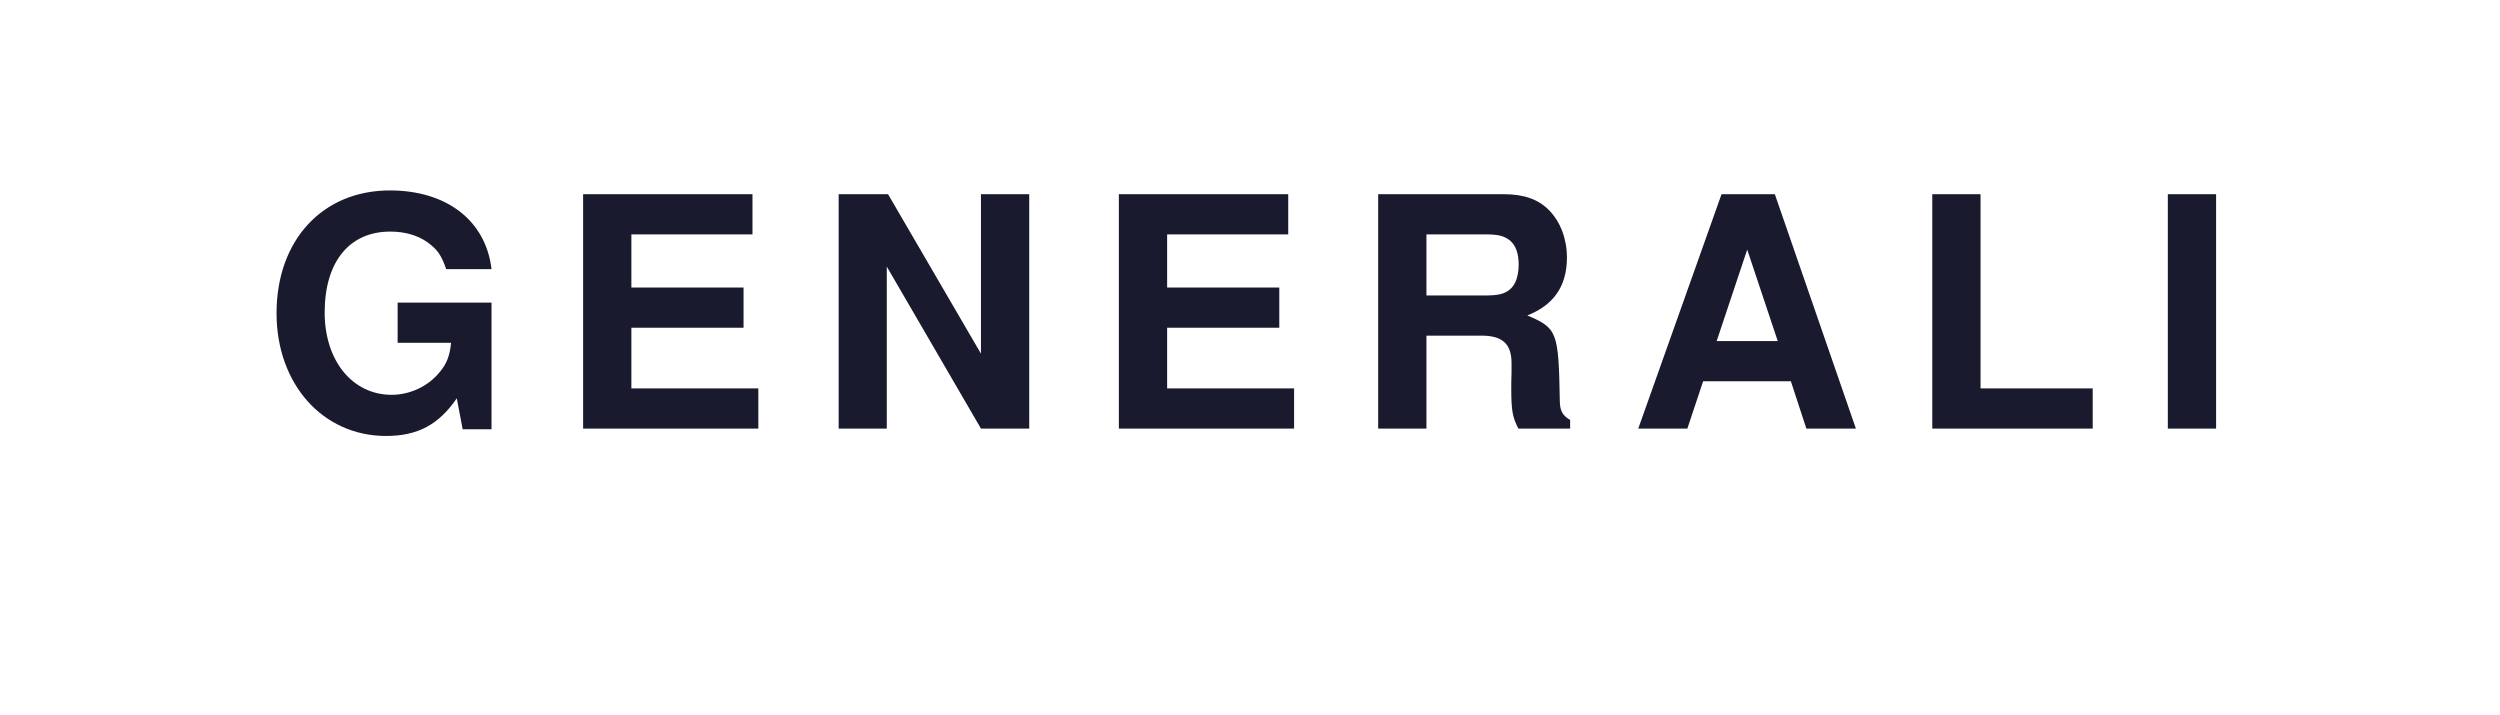
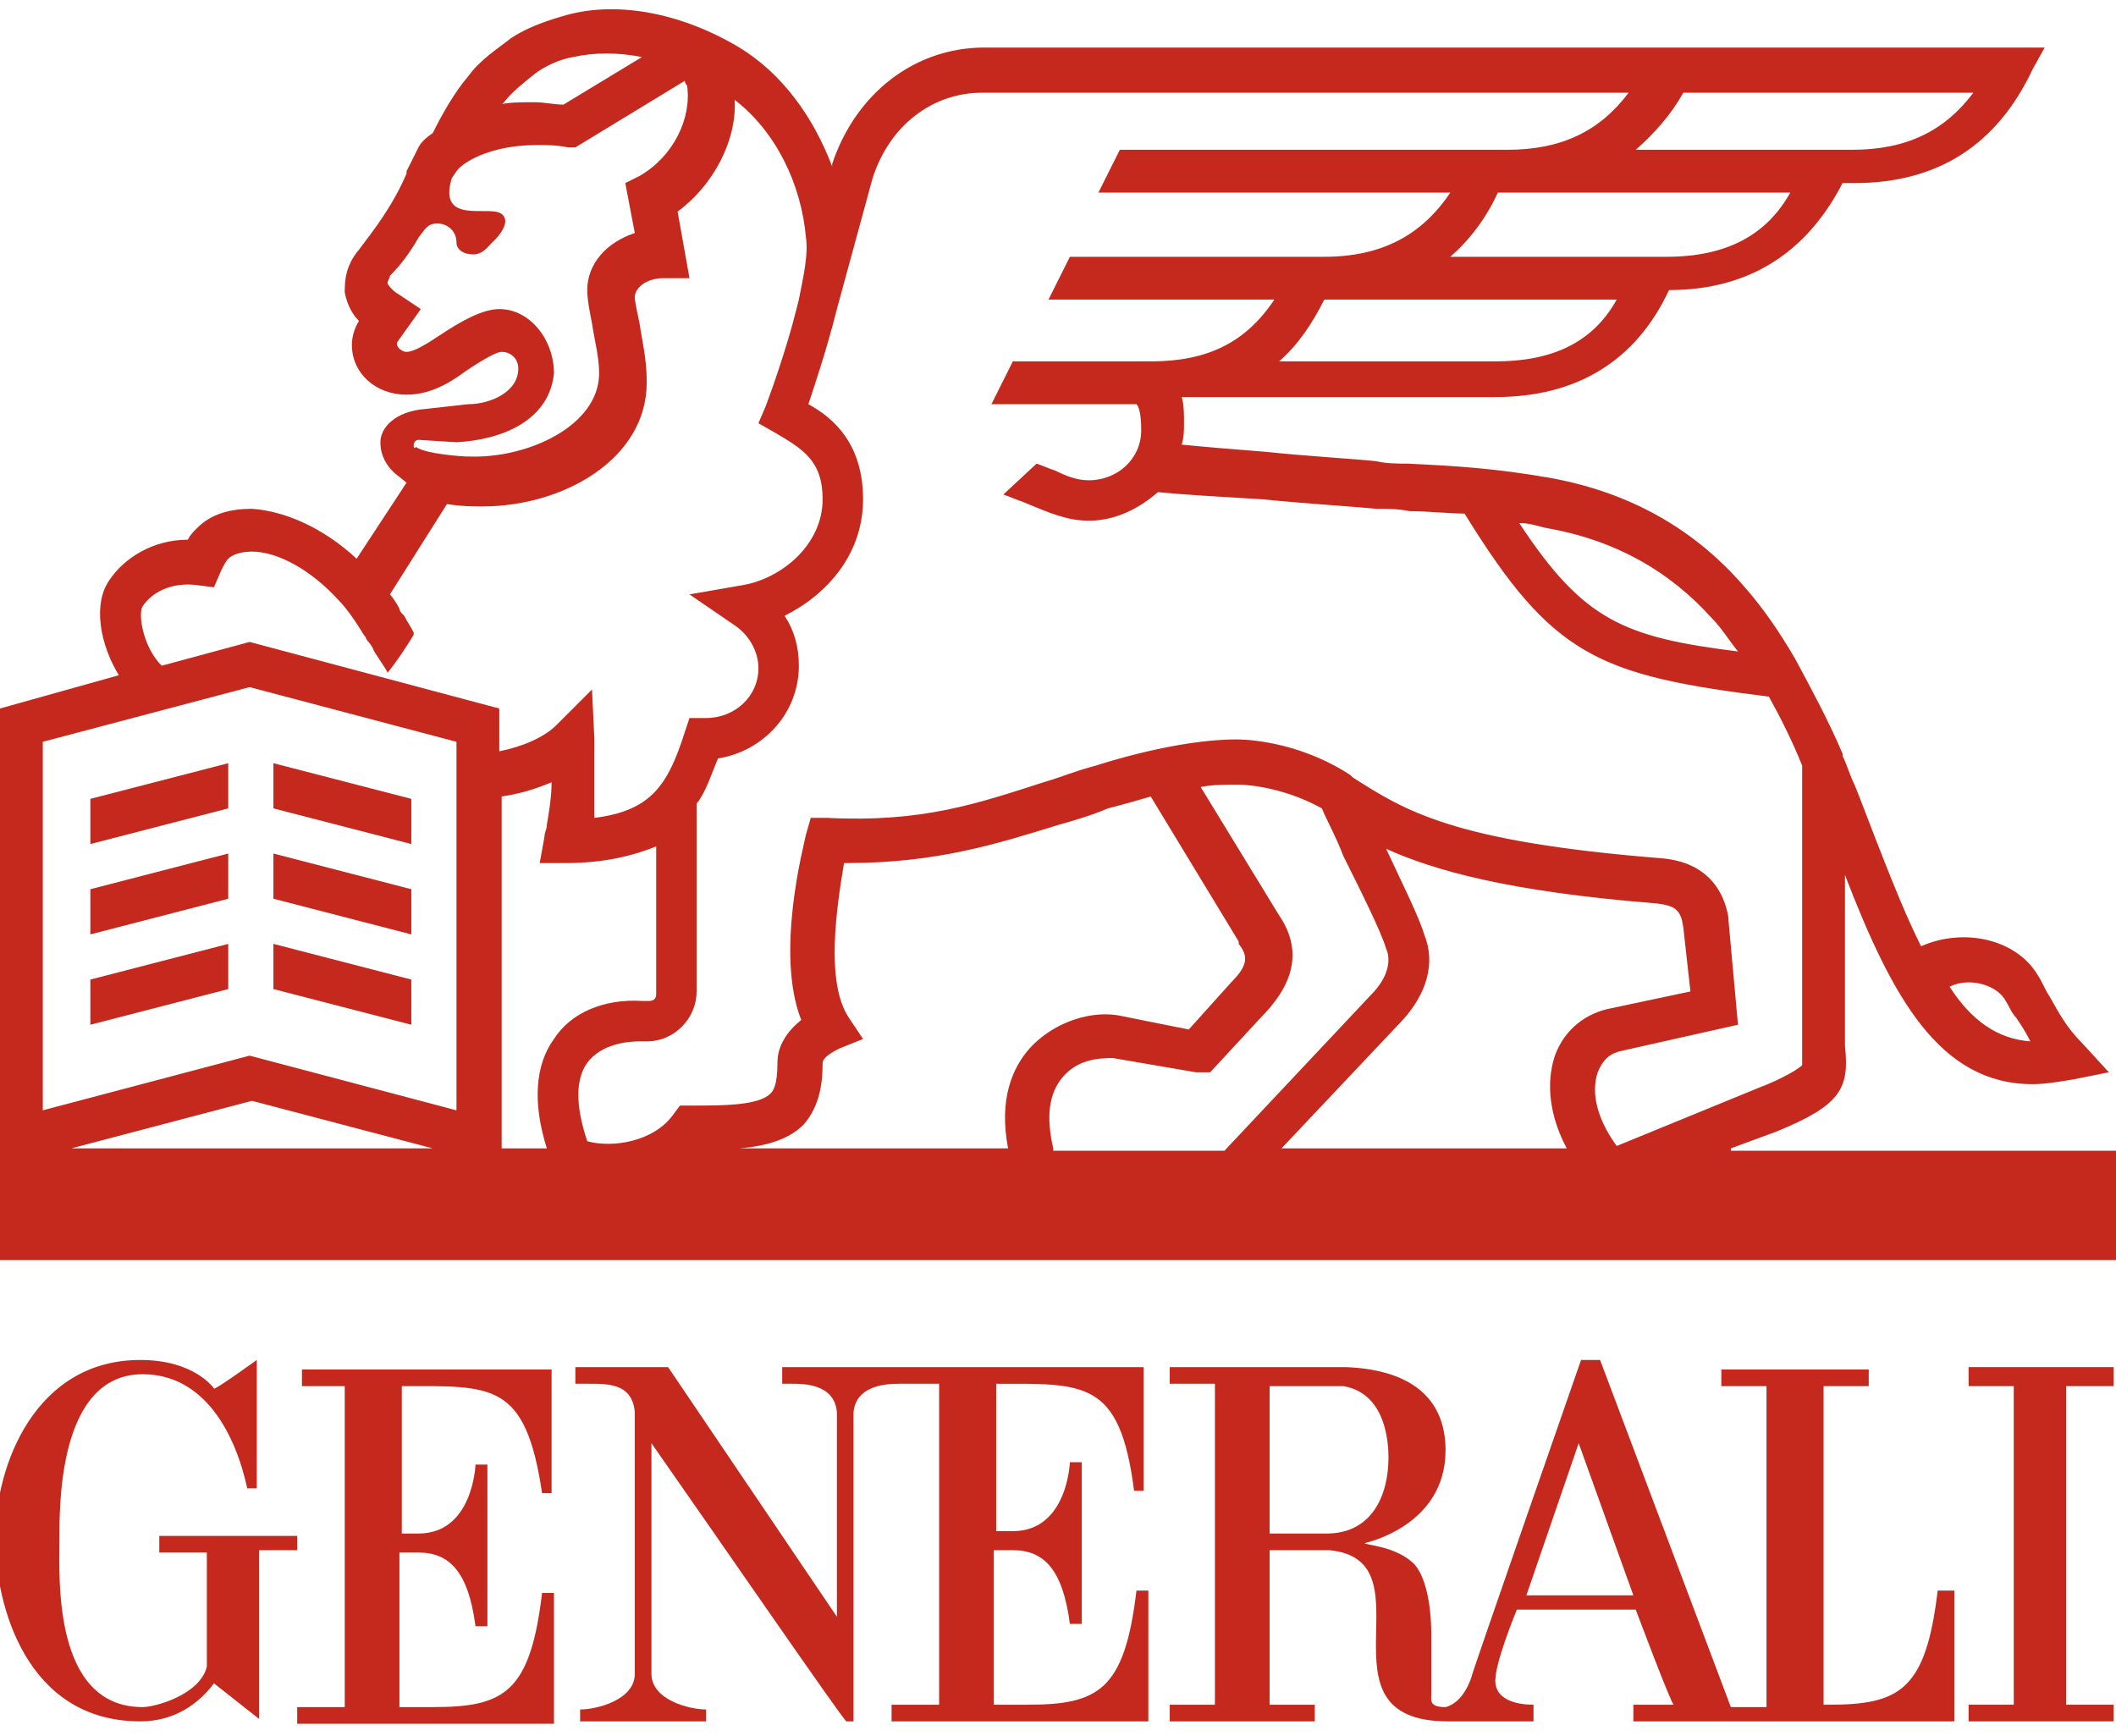
- <svg xmlns="http://www.w3.org/2000/svg" viewBox="0 0 280 80">
-   <text x="140" y="48" text-anchor="middle" font-family="Helvetica, Arial, sans-serif" font-size="36" font-weight="bold" fill="#1a1a2e" letter-spacing="5">GENERALI</text>
+ <svg xmlns="http://www.w3.org/2000/svg" version="1.1" id="Livello_1" x="0px" y="0px" viewBox="0 0 89 73" enable-background="new 0 0 89 73" xml:space="preserve">
+   <g>
+     <path fill="#C5281C" d="M16.9,64.4l0-6.1c3.8,0,5.2-0.2,5.9,4.5h0.4v-5.2l-10.5,0v0.7h1.8v13.5h-2v0.7h10.8v-5.5h-0.5   c-0.5,4.2-1.6,4.8-4.6,4.8h-1.4v-6.5h0.8c1.3,0,2.1,0.8,2.4,3.1h0.5l0-6.8c0,0-0.5,0-0.5,0c0,0-0.1,2.9-2.4,2.9H16.9z">
+   </path>
+     <path fill="#C5281C" d="M12.6,64.6H6.7v0.7h2v4.8c-0.3,1.2-2.2,1.7-2.7,1.7c-3.8,0-3.5-5.5-3.5-7c0-1.3-0.1-7,3.5-7   c2.6,0,3.9,2.5,4.4,4.8h0.4c0-0.9,0-5.4,0-5.4c0,0-1.8,1.3-1.8,1.2c0,0-0.8-1.2-3.1-1.2c-4.4,0-6.1,4.4-6.1,7.5   c0,2.8,1.3,7.7,6.1,7.7c1.5,0,2.5-0.8,3.1-1.6c0,0,1.9,1.5,1.9,1.5v-7.1h1.6V64.6z">
+   </path>
+     <path fill="#C5281C" d="M81.5,66.9c-0.5,4.2-1.6,4.8-4.6,4.8h-0.2V58.3h1.9v-0.7h-6.2v0.7h1.9v13.5h-1.5l-5.5-14.6h-0.8   c0,0-4.6,13.2-4.6,13.3c0,0-0.3,1.1-1.1,1.3c-0.7,0-0.6-0.3-0.6-0.5v-2.6c0-0.7-0.1-2.2-0.7-2.9c-0.8-0.8-2.1-0.8-2.1-0.9   c0,0,3.4-0.7,3.4-3.9c0-2.3-1.6-3.4-4.2-3.5h-7.4v0.7h1.9v13.5h-1.9v0.7h6.1v-0.7h-1.9v-6.5h2.5c4.4,0.4-0.8,7.2,5,7.2h3.6v-0.7   c-0.2,0-1.5,0-1.6-0.9c-0.1-0.7,0.9-3.1,0.9-3.1h5c0,0,1.5,4,1.6,4h-1.7v0.7h13.5v-5.5H81.5z M55.8,64.5h-2.4v-6.2h3.1   c1.8,0.3,1.9,2.4,1.9,3C58.4,62.9,57.7,64.5,55.8,64.5 M64.2,67.1l2.2-6.4l2.3,6.4H64.2z">
+   </path>
+     <path fill="#C5281C" d="M41.8,58.2c3.8,0,5.3-0.2,5.9,4.5h0.4v-5.2H32.9v0.7h0.4c0.5,0,1.8,0,1.9,1.2h0V68l-7.1-10.5h-3.9v0.7h0.6   c0.8,0,1.8,0,1.9,1.2v11c0,1.1-1.6,1.5-2.3,1.5h0v0.5h5.3v-0.5c-0.7,0-2.3-0.4-2.3-1.5l0-9.7c2.8,4,8.1,11.7,8.2,11.7h0.3v-13   c0.1-1.1,1.3-1.2,1.9-1.2h1.7v13.5h-2v0.7h10.8v-5.5h-0.5c-0.5,4.2-1.6,4.8-4.6,4.8h-1.4v-6.5h0.8c1.3,0,2.1,0.8,2.4,3.1h0.5l0-6.8   c0,0-0.5,0-0.5,0c0,0-0.1,2.9-2.4,2.9h-0.7V58.2z">
+   </path>
+     <polygon fill="#C5281C" points="88.9,58.3 88.9,57.5 82.8,57.5 82.8,58.3 84.7,58.3 84.7,71.7 82.8,71.7 82.8,72.4 88.9,72.4    88.9,71.7 86.9,71.7 86.9,58.3  ">
+   </polygon>
+     <path fill="#C5281C" d="M72.8,48.3l1.9-0.7l0,0c2.7-1.1,3.1-1.8,2.9-3.6v-7.2c2,5.2,4,8.8,7.9,8.8c0.5,0,1.1-0.1,1.7-0.2l1.5-0.3   l-1.1-1.2c-0.7-0.7-1-1.3-1.4-2c-0.2-0.3-0.3-0.6-0.5-0.9c-0.9-1.5-3.1-2-4.9-1.2c-0.8-1.6-1.6-3.7-2.6-6.3l-0.2-0.5   c-0.2-0.4-0.3-0.8-0.5-1.2v-0.1h0c-0.6-1.4-1.3-2.7-2-4c-0.7-1.2-1.4-2.2-2.2-3.1c-2.1-2.4-4.8-3.9-8.1-4.5c-2.3-0.4-3.9-0.5-6-0.6   c-0.4,0-0.9,0-1.3-0.1c-0.9-0.1-2.8-0.2-4.7-0.4c-1.3-0.1-2.5-0.2-3.5-0.3c0.1-0.3,0.1-0.6,0.1-0.9c0-0.4,0-0.8-0.1-1.1h13.2   c3.4,0,5.9-1.5,7.3-4.5c3.4,0,5.8-1.6,7.3-4.5H78c3.5,0,6-1.6,7.5-4.8L86,2H41.4C38.5,2,36,3.9,35,6.9L35,7c-0.8-2.1-2.1-3.9-3.9-5   c-2.5-1.5-5.3-2-7.5-1.3c-0.7,0.2-1.5,0.5-2.1,0.9C21,2,20.2,2.5,19.7,3.2c-0.6,0.7-1.1,1.6-1.5,2.4c-0.3,0.2-0.5,0.4-0.6,0.6   l-0.5,1l0,0.1c-0.6,1.4-1.4,2.4-2,3.2c-0.6,0.7-0.6,1.4-0.6,1.8c0.1,0.5,0.3,0.9,0.6,1.2l0,0c-0.2,0.3-0.3,0.7-0.3,1   c0,1.2,1,2.1,2.3,2.1c0.9,0,1.7-0.4,2.5-1c0.3-0.2,1.2-0.8,1.5-0.8c0.4,0,0.7,0.3,0.7,0.7c0,1-1.2,1.5-2.1,1.5l-1.8,0.2   c-1.3,0.1-1.9,0.8-1.9,1.4c0,0.6,0.3,1,0.5,1.2l0.1,0.1l0.5,0.4L15,23.5c-1.4-1.3-3-2-4.4-2.1c-0.9,0-1.7,0.2-2.3,0.8   c-0.2,0.2-0.3,0.3-0.4,0.5h0c-1.5,0-2.7,0.8-3.3,1.7c-0.7,1-0.4,2.7,0.4,4L0,29.8V53h89v-4.6H72.8z M84.3,42   c0.2,0.3,0.3,0.6,0.5,0.8c0.2,0.3,0.4,0.6,0.6,1c-1.4-0.1-2.5-0.9-3.4-2.3C82.8,41.1,83.9,41.4,84.3,42 M65,22.2   c2.9,0.5,5.2,1.8,7,3.8c0.4,0.4,0.7,0.9,1.1,1.4c-4.8-0.6-6.5-1.3-9.2-5.4C64.3,22,64.6,22.1,65,22.2 M62.9,15.2h-9.1   c0.8-0.7,1.4-1.6,1.9-2.6h12.3C67,14.4,65.3,15.2,62.9,15.2 M70.1,10.8h-9.1c0.8-0.7,1.5-1.6,2-2.7h12.3   C74.3,9.9,72.6,10.8,70.1,10.8 M70.8,3.9H83c-1.2,1.6-2.8,2.4-5.1,2.4h-9.1C69.6,5.6,70.3,4.8,70.8,3.9 M21.2,4.3   c0.3-0.4,0.8-0.8,1.3-1.2c0.4-0.3,1-0.6,1.6-0.7C25,2.2,26,2.2,27,2.4l-3.3,2c-0.4,0-0.8-0.1-1.2-0.1c-0.6,0-1.1,0-1.5,0.1   C21.1,4.4,21.1,4.4,21.2,4.3 M17.4,18.7c0-0.1,0.1-0.2,0.2-0.2l1.6,0.1c1.9-0.1,3.9-0.9,4.1-2.9c0-1.4-1-2.7-2.3-2.7   c-0.7,0-1.6,0.5-2.5,1.1c-0.6,0.4-1.1,0.7-1.4,0.7c-0.2,0-0.4-0.2-0.4-0.3c0,0,0,0,0-0.1l1-1.4l-0.9-0.6c-0.2-0.1-0.5-0.4-0.5-0.5   c0-0.1,0.1-0.2,0.1-0.3c0.4-0.4,0.8-0.9,1.2-1.6c0.3-0.4,0.4-0.6,0.8-0.6c0.4,0,0.8,0.3,0.8,0.8c0,0.3,0.3,0.5,0.7,0.5   c0.4,0,0.6-0.3,0.8-0.5c0,0,0.9-0.8,0.4-1.2c-0.5-0.4-2.7,0.5-2.1-1.5l0.2-0.3c0.2-0.3,1.3-1.1,3.4-1.1c0.4,0,0.8,0,1.3,0.1l0.3,0   l4.6-2.8c0,0.1,0.1,0.2,0.1,0.2l0,0c0.2,1.4-0.6,3-2,3.8l-0.6,0.3l0.4,2.1c-1.2,0.4-2,1.3-2,2.4c0,0.4,0.1,0.9,0.2,1.4   c0.1,0.7,0.3,1.4,0.3,2.1c0,2.2-3,3.6-5.5,3.5l-0.1,0c-0.1,0-1.7-0.1-2.1-0.4C17.4,18.9,17.4,18.8,17.4,18.7 M6,25.5   c0.4-0.6,1.2-1,2.2-0.9L9,24.7L9.3,24c0.1-0.2,0.2-0.4,0.3-0.5c0.2-0.2,0.6-0.3,1-0.3c1.1,0,2.5,0.8,3.6,2c0.4,0.4,0.8,1,1.1,1.5   c0.1,0.1,0.1,0.2,0.2,0.3c0.1,0.1,0.2,0.3,0.2,0.3c0,0.1,0.6,0.9,0.6,1c0.4-0.5,0.8-1.1,1.1-1.6c0,0,0-0.1,0-0.1   c-0.1-0.2-0.3-0.5-0.4-0.7l-0.1-0.1c0,0,0,0,0,0c0,0-0.1-0.1-0.1-0.2c-0.1-0.2-0.3-0.5-0.4-0.6l2.4-3.8c0.6,0.1,1.1,0.1,1.4,0.1   h0.1c3.4,0,6.9-2,6.9-5.2v-0.1c0-0.9-0.2-1.7-0.3-2.4c-0.1-0.5-0.2-0.9-0.2-1.1c0-0.4,0.5-0.8,1.2-0.8h1.1l-0.5-2.8   c1.5-1.1,2.5-3,2.4-4.7c1.7,1.3,2.8,3.5,3,5.8c0.1,0.7-0.1,1.6-0.3,2.6l-0.1,0.4l0,0c-0.4,1.6-1,3.3-1.3,4.1l-0.3,0.7l0.7,0.4   c1.2,0.7,2,1.2,2,2.8c0,1.9-1.7,3.3-3.3,3.6L29,25l1.9,1.3c0.6,0.4,1,1.1,1,1.8c0,1.2-1,2.1-2.2,2.1h-0.7l-0.2,0.6   c-0.7,2.2-1.4,3.3-3.8,3.6C25,33.7,25,33,25,32.1c0-0.2,0-0.8,0-1L24.9,29l-1.5,1.5c-0.5,0.5-1.4,0.9-2.4,1.1v-1.8L10.5,27l-3.7,1   C6,27.2,5.8,25.8,6,25.5 M3,48.3l7.6-2l7.6,2H3z M19.2,46.7l-8.7-2.3l-8.7,2.3V31.2l8.7-2.3l8.7,2.3V46.7z M23.3,43.7   c-0.8,1.1-0.9,2.7-0.3,4.6h-1.9V33.5c0.7-0.1,1.4-0.3,2.1-0.6c0,0.6-0.1,1.2-0.2,1.8c0,0.2-0.1,0.3-0.1,0.5l-0.2,1.1h1.1   c1.6,0,2.8-0.3,3.8-0.7v6.2c0,0.2-0.1,0.3-0.3,0.3H27C25.4,42,24,42.6,23.3,43.7 M43.3,44.1c-0.7,0.8-1.3,2.1-0.9,4.2H31.1   c1.2-0.1,2.1-0.4,2.7-1c0.7-0.8,0.8-1.8,0.8-2.6c0-0.1,0.1-0.3,0.7-0.6l1-0.4l-0.6-0.9c-1-1.5-0.5-4.7-0.2-6.5h0.1   c3.8,0,6.3-0.8,8.9-1.6c0.7-0.2,1.4-0.4,2.1-0.7l0,0c0,0,0.8-0.2,1.8-0.5l3.7,6.1l0,0.1c0.4,0.5,0.4,0.9-0.3,1.6l-1.8,2l-3-0.6l0,0   C45.7,42.5,44.2,43.1,43.3,44.1 M44.3,48.3c-0.3-1.3-0.2-2.3,0.4-3c0.6-0.7,1.4-0.8,2.1-0.8l3.5,0.6l0.1,0h0.5l2.5-2.7l0,0   c0.4-0.5,1.7-2,0.4-3.9l-3.3-5.4c0.5-0.1,1.1-0.1,1.6-0.1l0,0c0,0,1.7,0,3.5,1c0.2,0.5,0.6,1.2,0.9,2c0.7,1.4,1.6,3.2,1.8,3.9   c0.1,0.2,0.3,0.9-0.5,1.8l-6.3,6.7H44.3z M65.9,48.3h-12l5.1-5.4c1-1.1,1.4-2.4,0.9-3.6c-0.2-0.7-0.9-2.1-1.6-3.6   c2,0.9,5.1,1.8,11.4,2.3c0.8,0.1,1,0.3,1.1,1l0.3,2.7l-3.3,0.7c-1.1,0.2-2,0.9-2.4,2C65,45.6,65.2,47,65.9,48.3 M67.2,45.1   c0.2-0.5,0.5-0.8,1-0.9l4.9-1.1l-0.4-4.4l0-0.1c-0.1-0.6-0.5-2.3-2.8-2.5c-8.8-0.7-10.8-2-13-3.4c0,0,0,0,0,0l0,0l-0.1-0.1   c-2.3-1.5-4.6-1.5-4.8-1.5c-2.5,0-5.6,1-5.9,1.1c-0.8,0.2-1.5,0.5-2.2,0.7c-2.8,0.9-5.1,1.7-9.1,1.5l-0.7,0l-0.2,0.7   c-0.1,0.5-1.3,5-0.2,7.8c-1,0.8-1,1.6-1,1.8c0,1-0.2,1.2-0.3,1.3c-0.5,0.5-2,0.5-3.3,0.5h0h-0.5l-0.3,0.4c-0.8,1.1-2.5,1.4-3.6,1.1   c-0.5-1.5-0.5-2.6,0-3.3c0.6-0.8,1.7-0.9,2.2-0.9h0.3c1.2,0,2.1-1,2.1-2.1v-7.9c0.4-0.5,0.6-1.2,0.9-1.9c1.9-0.3,3.4-1.9,3.4-3.9   c0-0.8-0.2-1.5-0.6-2.1c1.8-0.9,3.3-2.6,3.3-4.9c0-2.3-1.2-3.4-2.3-4c0.3-0.9,0.8-2.4,1.2-4l1.5-5.5c0.7-2.2,2.5-3.6,4.6-3.6h27.2   c-1.2,1.6-2.8,2.4-5.1,2.4H47.1l-0.9,1.8H61c-1.2,1.8-2.9,2.7-5.3,2.7H45l-0.9,1.8h9.5c-1.2,1.8-2.8,2.6-5.2,2.6h-5.8l-0.9,1.8h6.1   c0.1,0.1,0.2,0.4,0.2,1.1c0,1.2-1,2.1-2.2,2.1c-0.4,0-0.8-0.1-1.4-0.4c-0.3-0.1-0.5-0.2-0.8-0.3l-1.4,1.3c0.3,0.1,0.5,0.2,0.8,0.3   v0c1.2,0.5,1.9,0.8,2.8,0.8c1.1,0,2.1-0.5,2.9-1.2c1,0.1,2.7,0.2,4.4,0.3c2,0.2,3.8,0.3,4.8,0.4c0.5,0,0.9,0,1.4,0.1   c0.8,0,1.6,0.1,2.3,0.1c3.7,6,5.6,6.8,12.8,7.7c0.5,0.9,1,1.9,1.4,2.9v11.7l0,0.1c0,0.5,0,0.7,0,0.8c-0.3,0.3-1.4,0.8-1.7,0.9   L68,48.2C67.2,47.1,66.9,46,67.2,45.1">
+   </path>
+     <polygon fill="#C5281C" points="17.3,33.6 11.5,32.1 11.5,34 17.3,35.5  ">
+   </polygon>
+     <polygon fill="#C5281C" points="3.8,35.5 9.6,34 9.6,32.1 3.8,33.6  ">
+   </polygon>
+     <polygon fill="#C5281C" points="3.8,39.3 9.6,37.8 9.6,35.9 3.8,37.4  ">
+   </polygon>
+     <polygon fill="#C5281C" points="17.3,37.4 11.5,35.9 11.5,37.8 17.3,39.3  ">
+   </polygon>
+     <polygon fill="#C5281C" points="17.3,41.2 11.5,39.7 11.5,41.6 17.3,43.1  ">
+   </polygon>
+     <polygon fill="#C5281C" points="3.8,43.1 9.6,41.6 9.6,39.7 3.8,41.2  ">
+   </polygon>
+   </g>
</svg>
